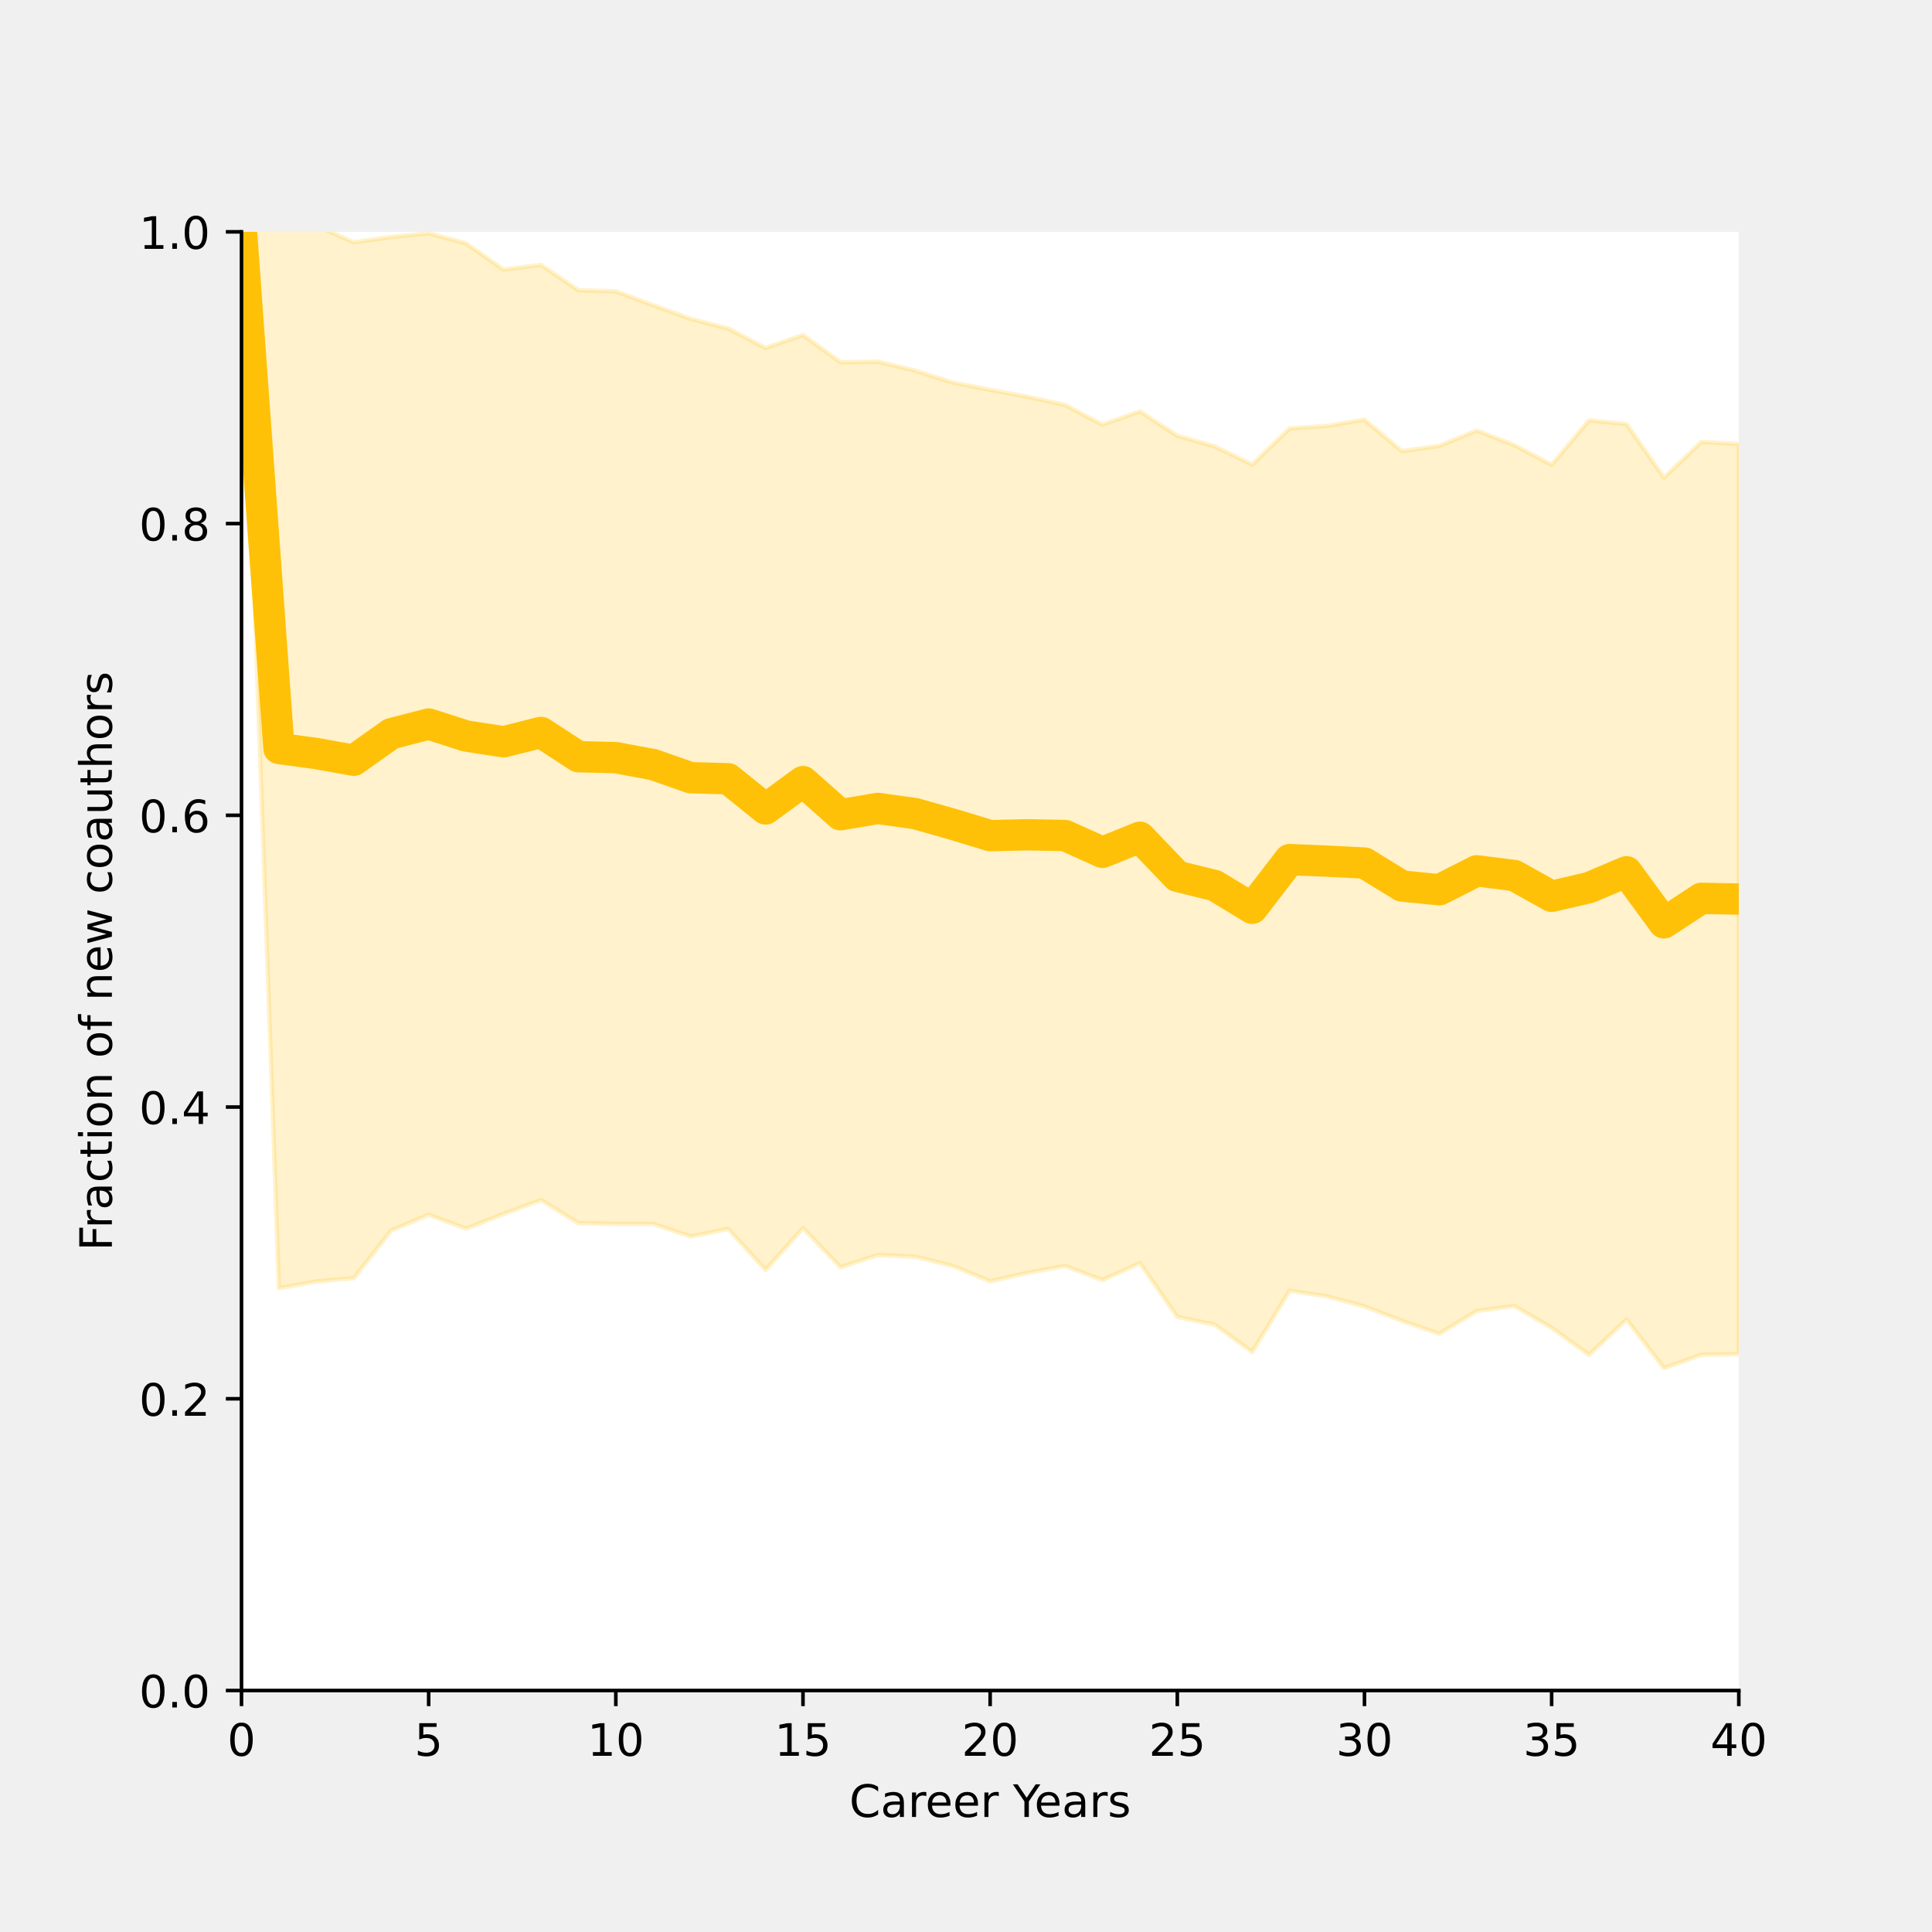
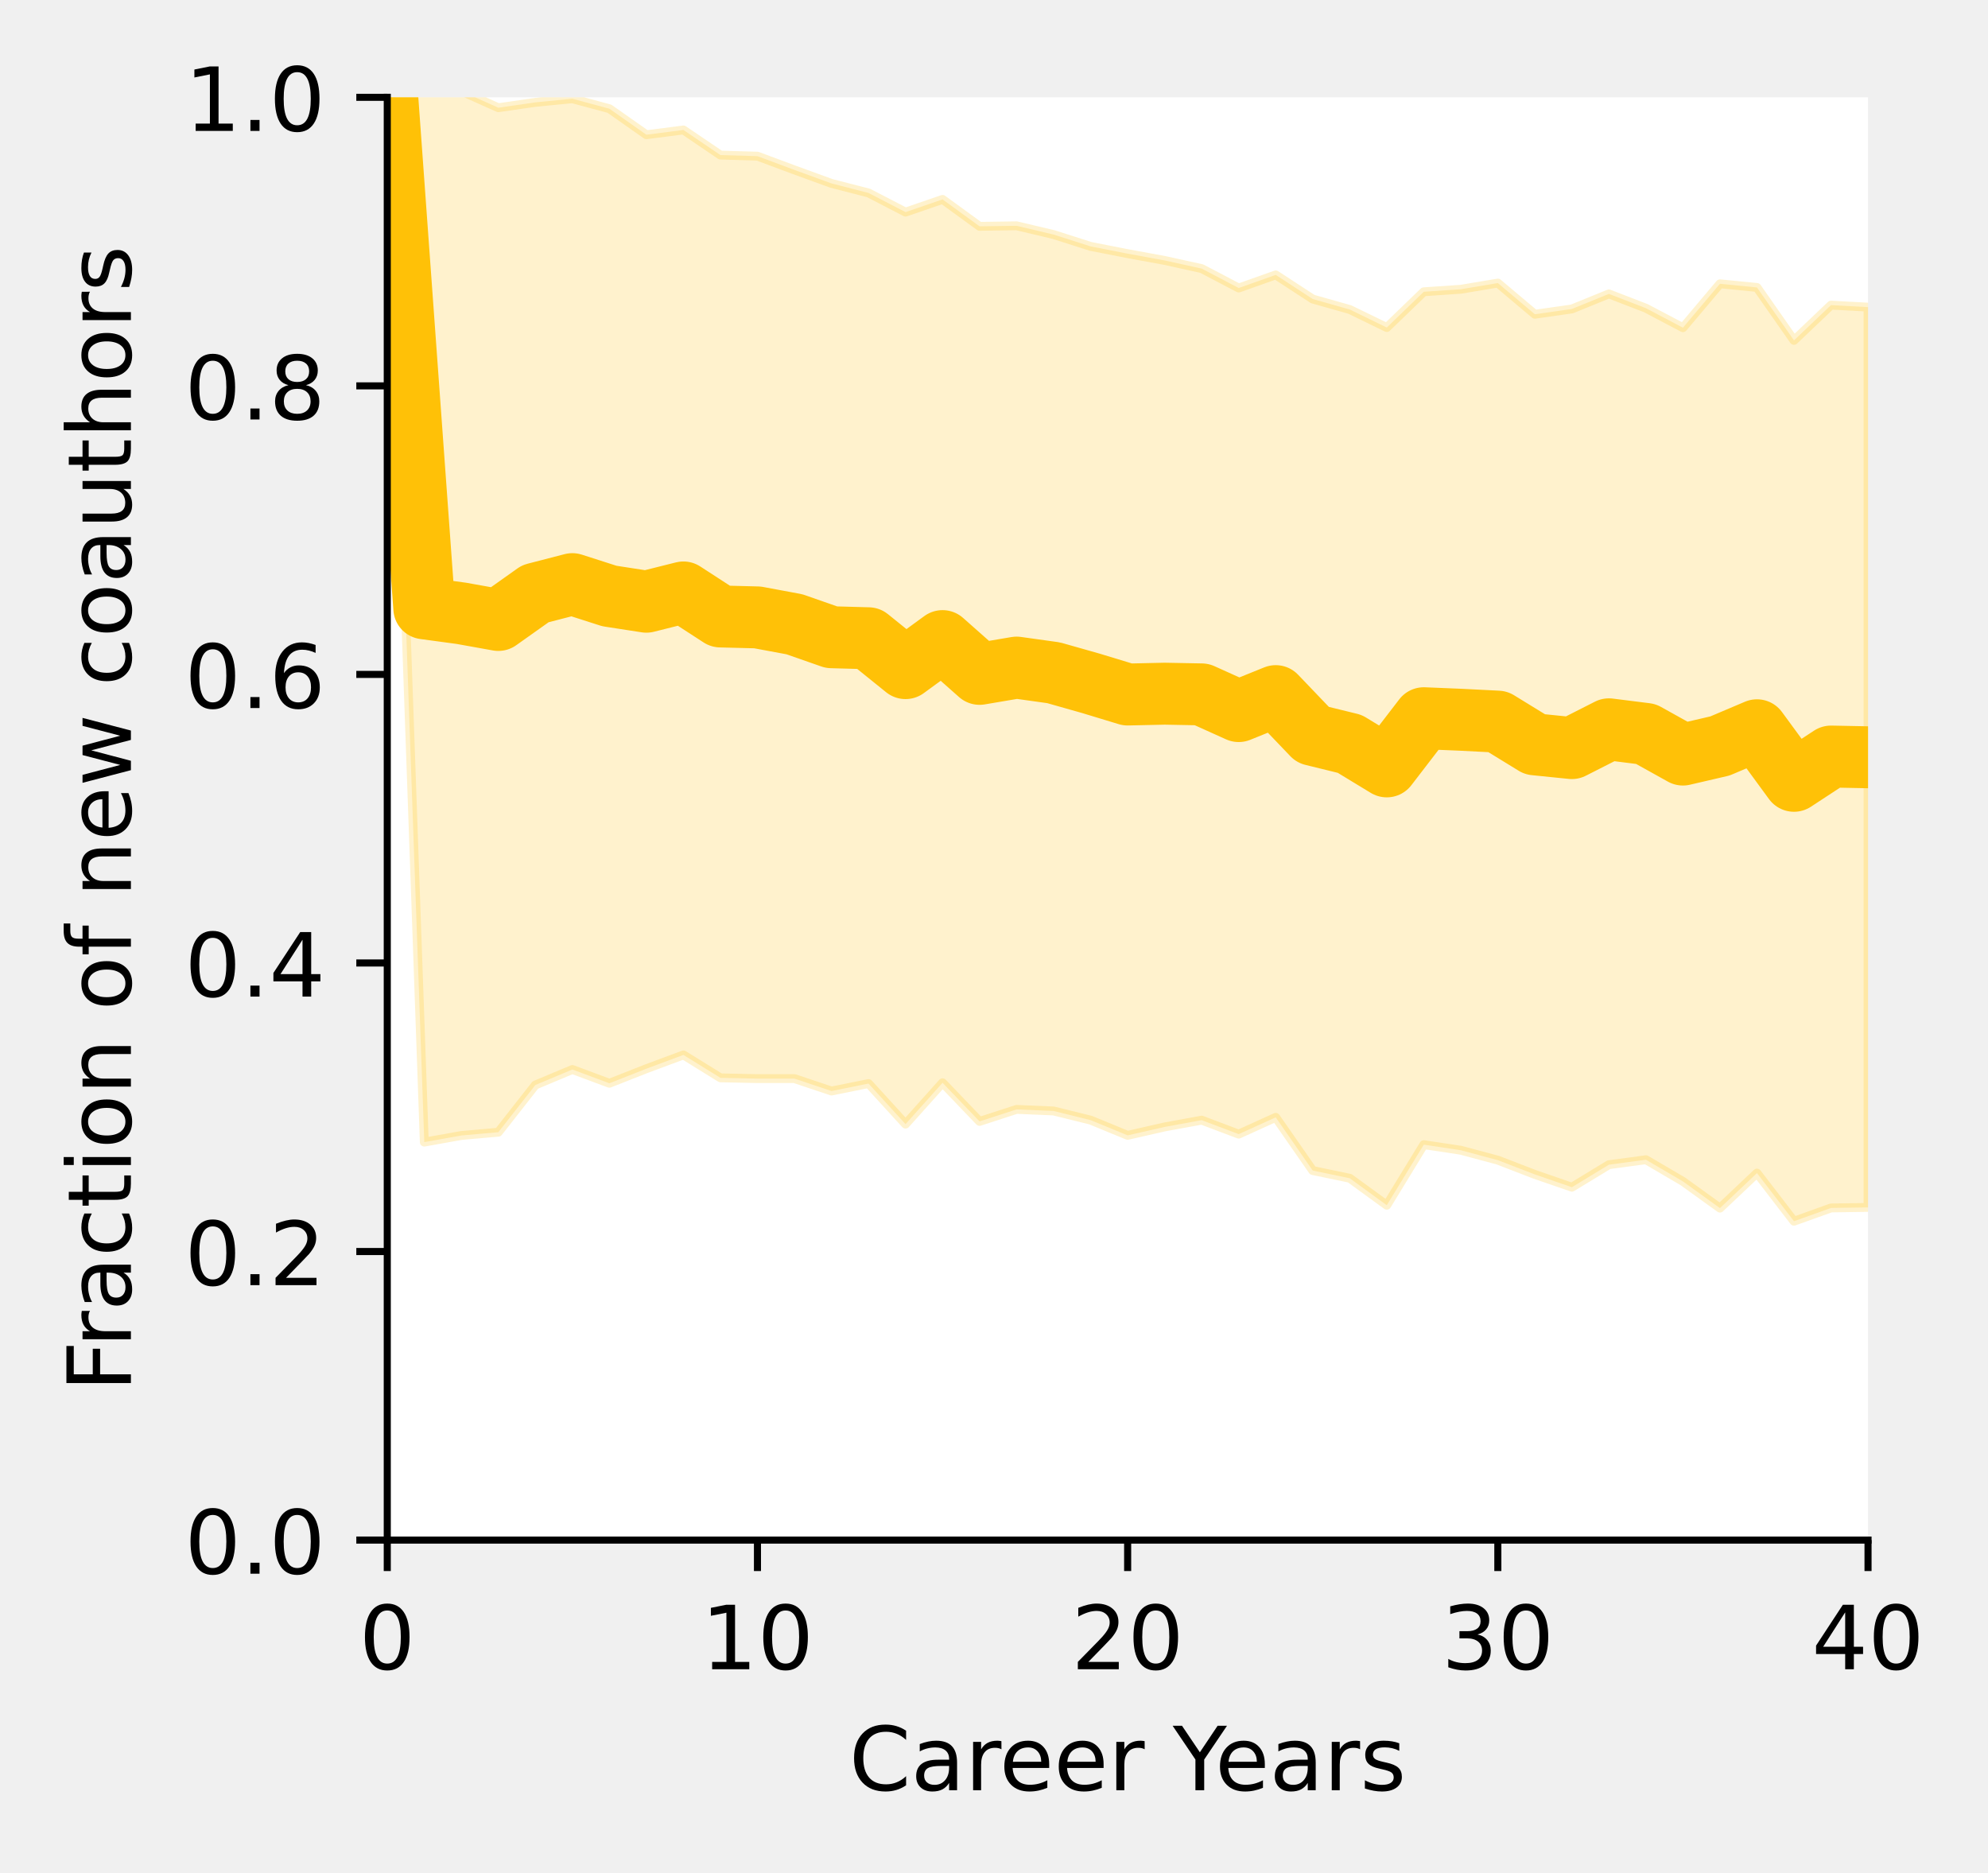
- <svg xmlns="http://www.w3.org/2000/svg" xmlns:xlink="http://www.w3.org/1999/xlink" width="432pt" height="432pt" viewBox="0 0 432 432" version="1.1">
+ <svg xmlns="http://www.w3.org/2000/svg" xmlns:xlink="http://www.w3.org/1999/xlink" width="224.744pt" height="211.635pt" viewBox="0 0 224.744 211.635" version="1.1">
  <defs>
    <style type="text/css">*{stroke-linejoin: round; stroke-linecap: butt}</style>
  </defs>
  <g id="figure_1">
    <g id="patch_1">
-       <path d="M 0 432  L 432 432  L 432 0  L 0 0  L 0 432  z " style="fill: none" />
+       <path d="M 0 211.635  L 224.744 211.635  L 224.744 0  L 0 0  L 0 211.635  z " style="fill: none" />
    </g>
    <g id="axes_1">
      <g id="patch_2">
-         <path d="M 54 378  L 388.8 378  L 388.8 51.84  L 54 51.84  z " style="fill: #ffffff" />
+         <path d="M 43.781 174.079  L 211.181 174.079  L 211.181 10.999  L 43.781 10.999  z " style="fill: #ffffff" />
      </g>
      <g id="PolyCollection_1">
        <defs>
-           <path id="mc5a619a7a5" d="M 54 -380.16  L 54 -380.16  L 62.37 -385.318  L 70.74 -381.552  L 79.11 -377.808  L 87.48 -379.015  L 95.85 -379.836  L 104.22 -377.581  L 112.59 -371.7  L 120.96 -372.78  L 129.33 -367.098  L 137.7 -366.854  L 146.07 -363.738  L 154.44 -360.691  L 162.81 -358.538  L 171.18 -354.206  L 179.55 -357.082  L 187.92 -350.992  L 196.29 -351.114  L 204.66 -349.13  L 213.03 -346.455  L 221.4 -344.814  L 229.77 -343.279  L 238.14 -341.436  L 246.51 -337.048  L 254.88 -340.013  L 263.25 -334.556  L 271.62 -332.188  L 279.99 -328.115  L 288.36 -336.2  L 296.73 -336.765  L 305.1 -338.165  L 313.47 -331.117  L 321.84 -332.311  L 330.21 -335.717  L 338.58 -332.485  L 346.95 -328.074  L 355.32 -337.999  L 363.69 -337.176  L 372.06 -325.208  L 380.43 -333.179  L 388.8 -332.726  L 388.8 -129.205  L 388.8 -129.205  L 380.43 -129.083  L 372.06 -126.084  L 363.69 -136.965  L 355.32 -129.047  L 346.95 -135.083  L 338.58 -139.988  L 330.21 -138.859  L 321.84 -133.771  L 313.47 -136.66  L 305.1 -139.885  L 296.73 -142.13  L 288.36 -143.391  L 279.99 -129.699  L 271.62 -135.796  L 263.25 -137.535  L 254.88 -149.568  L 246.51 -145.769  L 238.14 -148.93  L 229.77 -147.401  L 221.4 -145.493  L 213.03 -148.936  L 204.66 -151.005  L 196.29 -151.364  L 187.92 -148.648  L 179.55 -157.381  L 171.18 -148.035  L 162.81 -157.204  L 154.44 -155.513  L 146.07 -158.321  L 137.7 -158.321  L 129.33 -158.496  L 120.96 -163.678  L 112.59 -160.566  L 104.22 -157.267  L 95.85 -160.381  L 87.48 -156.874  L 79.11 -146.205  L 70.74 -145.463  L 62.37 -143.967  L 54 -380.16  z " style="stroke: #ffc107; stroke-opacity: 0.2" />
+           <path id="mfbeaa89126" d="M 43.781 -200.636  L 43.781 -200.636  L 47.966 -203.215  L 52.151 -201.332  L 56.336 -199.46  L 60.521 -200.064  L 64.706 -200.474  L 68.891 -199.347  L 73.076 -196.406  L 77.261 -196.946  L 81.446 -194.105  L 85.631 -193.983  L 89.816 -192.425  L 94.001 -190.902  L 98.186 -189.825  L 102.371 -187.659  L 106.556 -189.097  L 110.741 -186.052  L 114.926 -186.113  L 119.111 -185.121  L 123.296 -183.784  L 127.481 -182.963  L 131.666 -182.196  L 135.851 -181.274  L 140.036 -179.08  L 144.221 -180.563  L 148.406 -177.834  L 152.591 -176.65  L 156.776 -174.614  L 160.961 -178.656  L 165.146 -178.939  L 169.331 -179.639  L 173.516 -176.115  L 177.701 -176.712  L 181.886 -178.415  L 186.071 -176.799  L 190.256 -174.593  L 194.441 -179.556  L 198.626 -179.144  L 202.811 -173.16  L 206.996 -177.146  L 211.181 -176.919  L 211.181 -75.159  L 211.181 -75.159  L 206.996 -75.098  L 202.811 -73.598  L 198.626 -79.039  L 194.441 -75.08  L 190.256 -78.098  L 186.071 -80.55  L 181.886 -79.986  L 177.701 -77.442  L 173.516 -78.886  L 169.331 -80.499  L 165.146 -81.621  L 160.961 -82.252  L 156.776 -75.406  L 152.591 -78.454  L 148.406 -79.324  L 144.221 -85.34  L 140.036 -83.441  L 135.851 -85.021  L 131.666 -84.257  L 127.481 -83.303  L 123.296 -85.024  L 119.111 -86.059  L 114.926 -86.238  L 110.741 -84.88  L 106.556 -89.247  L 102.371 -84.574  L 98.186 -89.158  L 94.001 -88.313  L 89.816 -89.717  L 85.631 -89.717  L 81.446 -89.804  L 77.261 -92.395  L 73.076 -90.839  L 68.891 -89.19  L 64.706 -90.747  L 60.521 -88.993  L 56.336 -83.659  L 52.151 -83.288  L 47.966 -82.54  L 43.781 -200.636  z " style="stroke: #ffc107; stroke-opacity: 0.2" />
        </defs>
-         <g clip-path="url(#pa3e762efc0)">
-           <use xlink:href="#mc5a619a7a5" x="0" y="432" style="fill: #ffc107; fill-opacity: 0.2; stroke: #ffc107; stroke-opacity: 0.2" />
+         <g clip-path="url(#p42858839fb)">
+           <use xlink:href="#mfbeaa89126" x="0" y="211.635" style="fill: #ffc107; fill-opacity: 0.2; stroke: #ffc107; stroke-opacity: 0.2" />
        </g>
      </g>
      <g id="matplotlib.axis_1">
        <g id="xtick_1">
          <g id="line2d_1">
            <defs>
-               <path id="md393b295c7" d="M 0 0  L 0 3.5  " style="stroke: #000000; stroke-width: 0.8" />
-             </defs>
-             <g>
-               <use xlink:href="#md393b295c7" x="54" y="378" style="stroke: #000000; stroke-width: 0.8" />
+               <path id="mbe56849b26" d="M 0 0  L 0 3.5  " style="stroke: #000000; stroke-width: 0.8" />
+             </defs>
+             <g>
+               <use xlink:href="#mbe56849b26" x="43.781" y="174.079" style="stroke: #000000; stroke-width: 0.8" />
            </g>
          </g>
          <g id="text_1">
-             <g transform="translate(50.81875 392.5984)scale(0.1 -0.1)">
+             <g transform="translate(40.6 188.6777)scale(0.1 -0.1)">
              <defs>
                <path id="DejaVuSans-30" d="M 2034 4250  Q 1547 4250 1301 3770  Q 1056 3291 1056 2328  Q 1056 1369 1301 889  Q 1547 409 2034 409  Q 2525 409 2770 889  Q 3016 1369 3016 2328  Q 3016 3291 2770 3770  Q 2525 4250 2034 4250  z M 2034 4750  Q 2819 4750 3233 4129  Q 3647 3509 3647 2328  Q 3647 1150 3233 529  Q 2819 -91 2034 -91  Q 1250 -91 836 529  Q 422 1150 422 2328  Q 422 3509 836 4129  Q 1250 4750 2034 4750  z " transform="scale(0.015625)" />
              </defs>
              <use xlink:href="#DejaVuSans-30" />
            </g>
          </g>
        </g>
        <g id="xtick_2">
          <g id="line2d_2">
            <g>
-               <use xlink:href="#md393b295c7" x="95.85" y="378" style="stroke: #000000; stroke-width: 0.8" />
+               <use xlink:href="#mbe56849b26" x="85.631" y="174.079" style="stroke: #000000; stroke-width: 0.8" />
            </g>
          </g>
          <g id="text_2">
-             <g transform="translate(92.66875 392.5984)scale(0.1 -0.1)">
-               <defs>
-                 <path id="DejaVuSans-35" d="M 691 4666  L 3169 4666  L 3169 4134  L 1269 4134  L 1269 2991  Q 1406 3038 1543 3061  Q 1681 3084 1819 3084  Q 2600 3084 3056 2656  Q 3513 2228 3513 1497  Q 3513 744 3044 326  Q 2575 -91 1722 -91  Q 1428 -91 1123 -41  Q 819 9 494 109  L 494 744  Q 775 591 1075 516  Q 1375 441 1709 441  Q 2250 441 2565 725  Q 2881 1009 2881 1497  Q 2881 1984 2565 2268  Q 2250 2553 1709 2553  Q 1456 2553 1204 2497  Q 953 2441 691 2322  L 691 4666  z " transform="scale(0.015625)" />
-               </defs>
-               <use xlink:href="#DejaVuSans-35" />
+             <g transform="translate(79.26875 188.6777)scale(0.1 -0.1)">
+               <defs>
+                 <path id="DejaVuSans-31" d="M 794 531  L 1825 531  L 1825 4091  L 703 3866  L 703 4441  L 1819 4666  L 2450 4666  L 2450 531  L 3481 531  L 3481 0  L 794 0  L 794 531  z " transform="scale(0.015625)" />
+               </defs>
+               <use xlink:href="#DejaVuSans-31" />
+               <use xlink:href="#DejaVuSans-30" x="63.623" />
            </g>
          </g>
        </g>
        <g id="xtick_3">
          <g id="line2d_3">
            <g>
-               <use xlink:href="#md393b295c7" x="137.7" y="378" style="stroke: #000000; stroke-width: 0.8" />
+               <use xlink:href="#mbe56849b26" x="127.481" y="174.079" style="stroke: #000000; stroke-width: 0.8" />
            </g>
          </g>
          <g id="text_3">
-             <g transform="translate(131.3375 392.5984)scale(0.1 -0.1)">
-               <defs>
-                 <path id="DejaVuSans-31" d="M 794 531  L 1825 531  L 1825 4091  L 703 3866  L 703 4441  L 1819 4666  L 2450 4666  L 2450 531  L 3481 531  L 3481 0  L 794 0  L 794 531  z " transform="scale(0.015625)" />
-               </defs>
-               <use xlink:href="#DejaVuSans-31" />
+             <g transform="translate(121.1188 188.6777)scale(0.1 -0.1)">
+               <defs>
+                 <path id="DejaVuSans-32" d="M 1228 531  L 3431 531  L 3431 0  L 469 0  L 469 531  Q 828 903 1448 1529  Q 2069 2156 2228 2338  Q 2531 2678 2651 2914  Q 2772 3150 2772 3378  Q 2772 3750 2511 3984  Q 2250 4219 1831 4219  Q 1534 4219 1204 4116  Q 875 4013 500 3803  L 500 4441  Q 881 4594 1212 4672  Q 1544 4750 1819 4750  Q 2544 4750 2975 4387  Q 3406 4025 3406 3419  Q 3406 3131 3298 2873  Q 3191 2616 2906 2266  Q 2828 2175 2409 1742  Q 1991 1309 1228 531  z " transform="scale(0.015625)" />
+               </defs>
+               <use xlink:href="#DejaVuSans-32" />
              <use xlink:href="#DejaVuSans-30" x="63.623" />
            </g>
          </g>
        </g>
        <g id="xtick_4">
          <g id="line2d_4">
            <g>
-               <use xlink:href="#md393b295c7" x="179.55" y="378" style="stroke: #000000; stroke-width: 0.8" />
+               <use xlink:href="#mbe56849b26" x="169.331" y="174.079" style="stroke: #000000; stroke-width: 0.8" />
            </g>
          </g>
          <g id="text_4">
-             <g transform="translate(173.1875 392.5984)scale(0.1 -0.1)">
-               <use xlink:href="#DejaVuSans-31" />
-               <use xlink:href="#DejaVuSans-35" x="63.623" />
+             <g transform="translate(162.9688 188.6777)scale(0.1 -0.1)">
+               <defs>
+                 <path id="DejaVuSans-33" d="M 2597 2516  Q 3050 2419 3304 2112  Q 3559 1806 3559 1356  Q 3559 666 3084 287  Q 2609 -91 1734 -91  Q 1441 -91 1130 -33  Q 819 25 488 141  L 488 750  Q 750 597 1062 519  Q 1375 441 1716 441  Q 2309 441 2620 675  Q 2931 909 2931 1356  Q 2931 1769 2642 2001  Q 2353 2234 1838 2234  L 1294 2234  L 1294 2753  L 1863 2753  Q 2328 2753 2575 2939  Q 2822 3125 2822 3475  Q 2822 3834 2567 4026  Q 2313 4219 1838 4219  Q 1578 4219 1281 4162  Q 984 4106 628 3988  L 628 4550  Q 988 4650 1302 4700  Q 1616 4750 1894 4750  Q 2613 4750 3031 4423  Q 3450 4097 3450 3541  Q 3450 3153 3228 2886  Q 3006 2619 2597 2516  z " transform="scale(0.015625)" />
+               </defs>
+               <use xlink:href="#DejaVuSans-33" />
+               <use xlink:href="#DejaVuSans-30" x="63.623" />
            </g>
          </g>
        </g>
        <g id="xtick_5">
          <g id="line2d_5">
            <g>
-               <use xlink:href="#md393b295c7" x="221.4" y="378" style="stroke: #000000; stroke-width: 0.8" />
+               <use xlink:href="#mbe56849b26" x="211.181" y="174.079" style="stroke: #000000; stroke-width: 0.8" />
            </g>
          </g>
          <g id="text_5">
-             <g transform="translate(215.0375 392.5984)scale(0.1 -0.1)">
-               <defs>
-                 <path id="DejaVuSans-32" d="M 1228 531  L 3431 531  L 3431 0  L 469 0  L 469 531  Q 828 903 1448 1529  Q 2069 2156 2228 2338  Q 2531 2678 2651 2914  Q 2772 3150 2772 3378  Q 2772 3750 2511 3984  Q 2250 4219 1831 4219  Q 1534 4219 1204 4116  Q 875 4013 500 3803  L 500 4441  Q 881 4594 1212 4672  Q 1544 4750 1819 4750  Q 2544 4750 2975 4387  Q 3406 4025 3406 3419  Q 3406 3131 3298 2873  Q 3191 2616 2906 2266  Q 2828 2175 2409 1742  Q 1991 1309 1228 531  z " transform="scale(0.015625)" />
-               </defs>
-               <use xlink:href="#DejaVuSans-32" />
-               <use xlink:href="#DejaVuSans-30" x="63.623" />
-             </g>
-           </g>
-         </g>
-         <g id="xtick_6">
-           <g id="line2d_6">
-             <g>
-               <use xlink:href="#md393b295c7" x="263.25" y="378" style="stroke: #000000; stroke-width: 0.8" />
-             </g>
-           </g>
-           <g id="text_6">
-             <g transform="translate(256.8875 392.5984)scale(0.1 -0.1)">
-               <use xlink:href="#DejaVuSans-32" />
-               <use xlink:href="#DejaVuSans-35" x="63.623" />
-             </g>
-           </g>
-         </g>
-         <g id="xtick_7">
-           <g id="line2d_7">
-             <g>
-               <use xlink:href="#md393b295c7" x="305.1" y="378" style="stroke: #000000; stroke-width: 0.8" />
-             </g>
-           </g>
-           <g id="text_7">
-             <g transform="translate(298.7375 392.5984)scale(0.1 -0.1)">
-               <defs>
-                 <path id="DejaVuSans-33" d="M 2597 2516  Q 3050 2419 3304 2112  Q 3559 1806 3559 1356  Q 3559 666 3084 287  Q 2609 -91 1734 -91  Q 1441 -91 1130 -33  Q 819 25 488 141  L 488 750  Q 750 597 1062 519  Q 1375 441 1716 441  Q 2309 441 2620 675  Q 2931 909 2931 1356  Q 2931 1769 2642 2001  Q 2353 2234 1838 2234  L 1294 2234  L 1294 2753  L 1863 2753  Q 2328 2753 2575 2939  Q 2822 3125 2822 3475  Q 2822 3834 2567 4026  Q 2313 4219 1838 4219  Q 1578 4219 1281 4162  Q 984 4106 628 3988  L 628 4550  Q 988 4650 1302 4700  Q 1616 4750 1894 4750  Q 2613 4750 3031 4423  Q 3450 4097 3450 3541  Q 3450 3153 3228 2886  Q 3006 2619 2597 2516  z " transform="scale(0.015625)" />
-               </defs>
-               <use xlink:href="#DejaVuSans-33" />
-               <use xlink:href="#DejaVuSans-30" x="63.623" />
-             </g>
-           </g>
-         </g>
-         <g id="xtick_8">
-           <g id="line2d_8">
-             <g>
-               <use xlink:href="#md393b295c7" x="346.95" y="378" style="stroke: #000000; stroke-width: 0.8" />
-             </g>
-           </g>
-           <g id="text_8">
-             <g transform="translate(340.5875 392.5984)scale(0.1 -0.1)">
-               <use xlink:href="#DejaVuSans-33" />
-               <use xlink:href="#DejaVuSans-35" x="63.623" />
-             </g>
-           </g>
-         </g>
-         <g id="xtick_9">
-           <g id="line2d_9">
-             <g>
-               <use xlink:href="#md393b295c7" x="388.8" y="378" style="stroke: #000000; stroke-width: 0.8" />
-             </g>
-           </g>
-           <g id="text_9">
-             <g transform="translate(382.4375 392.5984)scale(0.1 -0.1)">
+             <g transform="translate(204.8187 188.6777)scale(0.1 -0.1)">
              <defs>
                <path id="DejaVuSans-34" d="M 2419 4116  L 825 1625  L 2419 1625  L 2419 4116  z M 2253 4666  L 3047 4666  L 3047 1625  L 3713 1625  L 3713 1100  L 3047 1100  L 3047 0  L 2419 0  L 2419 1100  L 313 1100  L 313 1709  L 2253 4666  z " transform="scale(0.015625)" />
              </defs>
              <use xlink:href="#DejaVuSans-34" />
              <use xlink:href="#DejaVuSans-30" x="63.623" />
            </g>
          </g>
        </g>
-         <g id="text_10">
-           <g transform="translate(189.9117 406.2766)scale(0.1 -0.1)">
+         <g id="text_6">
+           <g transform="translate(95.99297 202.3558)scale(0.1 -0.1)">
            <defs>
              <path id="DejaVuSans-43" d="M 4122 4306  L 4122 3641  Q 3803 3938 3442 4084  Q 3081 4231 2675 4231  Q 1875 4231 1450 3742  Q 1025 3253 1025 2328  Q 1025 1406 1450 917  Q 1875 428 2675 428  Q 3081 428 3442 575  Q 3803 722 4122 1019  L 4122 359  Q 3791 134 3420 21  Q 3050 -91 2638 -91  Q 1578 -91 968 557  Q 359 1206 359 2328  Q 359 3453 968 4101  Q 1578 4750 2638 4750  Q 3056 4750 3426 4639  Q 3797 4528 4122 4306  z " transform="scale(0.015625)" />
              <path id="DejaVuSans-61" d="M 2194 1759  Q 1497 1759 1228 1600  Q 959 1441 959 1056  Q 959 750 1161 570  Q 1363 391 1709 391  Q 2188 391 2477 730  Q 2766 1069 2766 1631  L 2766 1759  L 2194 1759  z M 3341 1997  L 3341 0  L 2766 0  L 2766 531  Q 2569 213 2275 61  Q 1981 -91 1556 -91  Q 1019 -91 701 211  Q 384 513 384 1019  Q 384 1609 779 1909  Q 1175 2209 1959 2209  L 2766 2209  L 2766 2266  Q 2766 2663 2505 2880  Q 2244 3097 1772 3097  Q 1472 3097 1187 3025  Q 903 2953 641 2809  L 641 3341  Q 956 3463 1253 3523  Q 1550 3584 1831 3584  Q 2591 3584 2966 3190  Q 3341 2797 3341 1997  z " transform="scale(0.015625)" />
              <path id="DejaVuSans-72" d="M 2631 2963  Q 2534 3019 2420 3045  Q 2306 3072 2169 3072  Q 1681 3072 1420 2755  Q 1159 2438 1159 1844  L 1159 0  L 581 0  L 581 3500  L 1159 3500  L 1159 2956  Q 1341 3275 1631 3429  Q 1922 3584 2338 3584  Q 2397 3584 2469 3576  Q 2541 3569 2628 3553  L 2631 2963  z " transform="scale(0.015625)" />
              <path id="DejaVuSans-65" d="M 3597 1894  L 3597 1613  L 953 1613  Q 991 1019 1311 708  Q 1631 397 2203 397  Q 2534 397 2845 478  Q 3156 559 3463 722  L 3463 178  Q 3153 47 2828 -22  Q 2503 -91 2169 -91  Q 1331 -91 842 396  Q 353 884 353 1716  Q 353 2575 817 3079  Q 1281 3584 2069 3584  Q 2775 3584 3186 3129  Q 3597 2675 3597 1894  z M 3022 2063  Q 3016 2534 2758 2815  Q 2500 3097 2075 3097  Q 1594 3097 1305 2825  Q 1016 2553 972 2059  L 3022 2063  z " transform="scale(0.015625)" />
              <path id="DejaVuSans-20" transform="scale(0.015625)" />
              <path id="DejaVuSans-59" d="M -13 4666  L 666 4666  L 1959 2747  L 3244 4666  L 3922 4666  L 2272 2222  L 2272 0  L 1638 0  L 1638 2222  L -13 4666  z " transform="scale(0.015625)" />
              <path id="DejaVuSans-73" d="M 2834 3397  L 2834 2853  Q 2591 2978 2328 3040  Q 2066 3103 1784 3103  Q 1356 3103 1142 2972  Q 928 2841 928 2578  Q 928 2378 1081 2264  Q 1234 2150 1697 2047  L 1894 2003  Q 2506 1872 2764 1633  Q 3022 1394 3022 966  Q 3022 478 2636 193  Q 2250 -91 1575 -91  Q 1294 -91 989 -36  Q 684 19 347 128  L 347 722  Q 666 556 975 473  Q 1284 391 1588 391  Q 1994 391 2212 530  Q 2431 669 2431 922  Q 2431 1156 2273 1281  Q 2116 1406 1581 1522  L 1381 1569  Q 847 1681 609 1914  Q 372 2147 372 2553  Q 372 3047 722 3315  Q 1072 3584 1716 3584  Q 2034 3584 2315 3537  Q 2597 3491 2834 3397  z " transform="scale(0.015625)" />
            </defs>
            <use xlink:href="#DejaVuSans-43" />
            <use xlink:href="#DejaVuSans-61" x="69.824" />
            <use xlink:href="#DejaVuSans-72" x="131.104" />
            <use xlink:href="#DejaVuSans-65" x="169.967" />
            <use xlink:href="#DejaVuSans-65" x="231.49" />
            <use xlink:href="#DejaVuSans-72" x="293.014" />
            <use xlink:href="#DejaVuSans-20" x="334.127" />
            <use xlink:href="#DejaVuSans-59" x="365.914" />
            <use xlink:href="#DejaVuSans-65" x="413.748" />
            <use xlink:href="#DejaVuSans-61" x="475.271" />
            <use xlink:href="#DejaVuSans-72" x="536.551" />
            <use xlink:href="#DejaVuSans-73" x="577.664" />
          </g>
        </g>
      </g>
      <g id="matplotlib.axis_2">
        <g id="ytick_1">
+           <g id="line2d_6">
+             <defs>
+               <path id="m9f7089c453" d="M 0 0  L -3.5 0  " style="stroke: #000000; stroke-width: 0.8" />
+             </defs>
+             <g>
+               <use xlink:href="#m9f7089c453" x="43.781" y="174.079" style="stroke: #000000; stroke-width: 0.8" />
+             </g>
+           </g>
+           <g id="text_7">
+             <g transform="translate(20.87813 177.8784)scale(0.1 -0.1)">
+               <defs>
+                 <path id="DejaVuSans-2e" d="M 684 794  L 1344 794  L 1344 0  L 684 0  L 684 794  z " transform="scale(0.015625)" />
+               </defs>
+               <use xlink:href="#DejaVuSans-30" />
+               <use xlink:href="#DejaVuSans-2e" x="63.623" />
+               <use xlink:href="#DejaVuSans-30" x="95.41" />
+             </g>
+           </g>
+         </g>
+         <g id="ytick_2">
+           <g id="line2d_7">
+             <g>
+               <use xlink:href="#m9f7089c453" x="43.781" y="141.463" style="stroke: #000000; stroke-width: 0.8" />
+             </g>
+           </g>
+           <g id="text_8">
+             <g transform="translate(20.87813 145.2624)scale(0.1 -0.1)">
+               <use xlink:href="#DejaVuSans-30" />
+               <use xlink:href="#DejaVuSans-2e" x="63.623" />
+               <use xlink:href="#DejaVuSans-32" x="95.41" />
+             </g>
+           </g>
+         </g>
+         <g id="ytick_3">
+           <g id="line2d_8">
+             <g>
+               <use xlink:href="#m9f7089c453" x="43.781" y="108.847" style="stroke: #000000; stroke-width: 0.8" />
+             </g>
+           </g>
+           <g id="text_9">
+             <g transform="translate(20.87813 112.6464)scale(0.1 -0.1)">
+               <use xlink:href="#DejaVuSans-30" />
+               <use xlink:href="#DejaVuSans-2e" x="63.623" />
+               <use xlink:href="#DejaVuSans-34" x="95.41" />
+             </g>
+           </g>
+         </g>
+         <g id="ytick_4">
+           <g id="line2d_9">
+             <g>
+               <use xlink:href="#m9f7089c453" x="43.781" y="76.231" style="stroke: #000000; stroke-width: 0.8" />
+             </g>
+           </g>
+           <g id="text_10">
+             <g transform="translate(20.87813 80.03044)scale(0.1 -0.1)">
+               <defs>
+                 <path id="DejaVuSans-36" d="M 2113 2584  Q 1688 2584 1439 2293  Q 1191 2003 1191 1497  Q 1191 994 1439 701  Q 1688 409 2113 409  Q 2538 409 2786 701  Q 3034 994 3034 1497  Q 3034 2003 2786 2293  Q 2538 2584 2113 2584  z M 3366 4563  L 3366 3988  Q 3128 4100 2886 4159  Q 2644 4219 2406 4219  Q 1781 4219 1451 3797  Q 1122 3375 1075 2522  Q 1259 2794 1537 2939  Q 1816 3084 2150 3084  Q 2853 3084 3261 2657  Q 3669 2231 3669 1497  Q 3669 778 3244 343  Q 2819 -91 2113 -91  Q 1303 -91 875 529  Q 447 1150 447 2328  Q 447 3434 972 4092  Q 1497 4750 2381 4750  Q 2619 4750 2861 4703  Q 3103 4656 3366 4563  z " transform="scale(0.015625)" />
+               </defs>
+               <use xlink:href="#DejaVuSans-30" />
+               <use xlink:href="#DejaVuSans-2e" x="63.623" />
+               <use xlink:href="#DejaVuSans-36" x="95.41" />
+             </g>
+           </g>
+         </g>
+         <g id="ytick_5">
          <g id="line2d_10">
-             <defs>
-               <path id="md3e52bca5d" d="M 0 0  L -3.5 0  " style="stroke: #000000; stroke-width: 0.8" />
-             </defs>
-             <g>
-               <use xlink:href="#md3e52bca5d" x="54" y="378" style="stroke: #000000; stroke-width: 0.8" />
+             <g>
+               <use xlink:href="#m9f7089c453" x="43.781" y="43.615" style="stroke: #000000; stroke-width: 0.8" />
            </g>
          </g>
          <g id="text_11">
-             <g transform="translate(31.09688 381.7992)scale(0.1 -0.1)">
-               <defs>
-                 <path id="DejaVuSans-2e" d="M 684 794  L 1344 794  L 1344 0  L 684 0  L 684 794  z " transform="scale(0.015625)" />
-               </defs>
-               <use xlink:href="#DejaVuSans-30" />
+             <g transform="translate(20.87813 47.41444)scale(0.1 -0.1)">
+               <defs>
+                 <path id="DejaVuSans-38" d="M 2034 2216  Q 1584 2216 1326 1975  Q 1069 1734 1069 1313  Q 1069 891 1326 650  Q 1584 409 2034 409  Q 2484 409 2743 651  Q 3003 894 3003 1313  Q 3003 1734 2745 1975  Q 2488 2216 2034 2216  z M 1403 2484  Q 997 2584 770 2862  Q 544 3141 544 3541  Q 544 4100 942 4425  Q 1341 4750 2034 4750  Q 2731 4750 3128 4425  Q 3525 4100 3525 3541  Q 3525 3141 3298 2862  Q 3072 2584 2669 2484  Q 3125 2378 3379 2068  Q 3634 1759 3634 1313  Q 3634 634 3220 271  Q 2806 -91 2034 -91  Q 1263 -91 848 271  Q 434 634 434 1313  Q 434 1759 690 2068  Q 947 2378 1403 2484  z M 1172 3481  Q 1172 3119 1398 2916  Q 1625 2713 2034 2713  Q 2441 2713 2670 2916  Q 2900 3119 2900 3481  Q 2900 3844 2670 4047  Q 2441 4250 2034 4250  Q 1625 4250 1398 4047  Q 1172 3844 1172 3481  z " transform="scale(0.015625)" />
+               </defs>
+               <use xlink:href="#DejaVuSans-30" />
+               <use xlink:href="#DejaVuSans-2e" x="63.623" />
+               <use xlink:href="#DejaVuSans-38" x="95.41" />
+             </g>
+           </g>
+         </g>
+         <g id="ytick_6">
+           <g id="line2d_11">
+             <g>
+               <use xlink:href="#m9f7089c453" x="43.781" y="10.999" style="stroke: #000000; stroke-width: 0.8" />
+             </g>
+           </g>
+           <g id="text_12">
+             <g transform="translate(20.87813 14.79844)scale(0.1 -0.1)">
+               <use xlink:href="#DejaVuSans-31" />
              <use xlink:href="#DejaVuSans-2e" x="63.623" />
              <use xlink:href="#DejaVuSans-30" x="95.41" />
            </g>
          </g>
        </g>
-         <g id="ytick_2">
-           <g id="line2d_11">
-             <g>
-               <use xlink:href="#md3e52bca5d" x="54" y="312.768" style="stroke: #000000; stroke-width: 0.8" />
-             </g>
-           </g>
-           <g id="text_12">
-             <g transform="translate(31.09688 316.5672)scale(0.1 -0.1)">
-               <use xlink:href="#DejaVuSans-30" />
-               <use xlink:href="#DejaVuSans-2e" x="63.623" />
-               <use xlink:href="#DejaVuSans-32" x="95.41" />
-             </g>
-           </g>
-         </g>
-         <g id="ytick_3">
-           <g id="line2d_12">
-             <g>
-               <use xlink:href="#md3e52bca5d" x="54" y="247.536" style="stroke: #000000; stroke-width: 0.8" />
-             </g>
-           </g>
-           <g id="text_13">
-             <g transform="translate(31.09688 251.3352)scale(0.1 -0.1)">
-               <use xlink:href="#DejaVuSans-30" />
-               <use xlink:href="#DejaVuSans-2e" x="63.623" />
-               <use xlink:href="#DejaVuSans-34" x="95.41" />
-             </g>
-           </g>
-         </g>
-         <g id="ytick_4">
-           <g id="line2d_13">
-             <g>
-               <use xlink:href="#md3e52bca5d" x="54" y="182.304" style="stroke: #000000; stroke-width: 0.8" />
-             </g>
-           </g>
-           <g id="text_14">
-             <g transform="translate(31.09688 186.1032)scale(0.1 -0.1)">
-               <defs>
-                 <path id="DejaVuSans-36" d="M 2113 2584  Q 1688 2584 1439 2293  Q 1191 2003 1191 1497  Q 1191 994 1439 701  Q 1688 409 2113 409  Q 2538 409 2786 701  Q 3034 994 3034 1497  Q 3034 2003 2786 2293  Q 2538 2584 2113 2584  z M 3366 4563  L 3366 3988  Q 3128 4100 2886 4159  Q 2644 4219 2406 4219  Q 1781 4219 1451 3797  Q 1122 3375 1075 2522  Q 1259 2794 1537 2939  Q 1816 3084 2150 3084  Q 2853 3084 3261 2657  Q 3669 2231 3669 1497  Q 3669 778 3244 343  Q 2819 -91 2113 -91  Q 1303 -91 875 529  Q 447 1150 447 2328  Q 447 3434 972 4092  Q 1497 4750 2381 4750  Q 2619 4750 2861 4703  Q 3103 4656 3366 4563  z " transform="scale(0.015625)" />
-               </defs>
-               <use xlink:href="#DejaVuSans-30" />
-               <use xlink:href="#DejaVuSans-2e" x="63.623" />
-               <use xlink:href="#DejaVuSans-36" x="95.41" />
-             </g>
-           </g>
-         </g>
-         <g id="ytick_5">
-           <g id="line2d_14">
-             <g>
-               <use xlink:href="#md3e52bca5d" x="54" y="117.072" style="stroke: #000000; stroke-width: 0.8" />
-             </g>
-           </g>
-           <g id="text_15">
-             <g transform="translate(31.09688 120.8712)scale(0.1 -0.1)">
-               <defs>
-                 <path id="DejaVuSans-38" d="M 2034 2216  Q 1584 2216 1326 1975  Q 1069 1734 1069 1313  Q 1069 891 1326 650  Q 1584 409 2034 409  Q 2484 409 2743 651  Q 3003 894 3003 1313  Q 3003 1734 2745 1975  Q 2488 2216 2034 2216  z M 1403 2484  Q 997 2584 770 2862  Q 544 3141 544 3541  Q 544 4100 942 4425  Q 1341 4750 2034 4750  Q 2731 4750 3128 4425  Q 3525 4100 3525 3541  Q 3525 3141 3298 2862  Q 3072 2584 2669 2484  Q 3125 2378 3379 2068  Q 3634 1759 3634 1313  Q 3634 634 3220 271  Q 2806 -91 2034 -91  Q 1263 -91 848 271  Q 434 634 434 1313  Q 434 1759 690 2068  Q 947 2378 1403 2484  z M 1172 3481  Q 1172 3119 1398 2916  Q 1625 2713 2034 2713  Q 2441 2713 2670 2916  Q 2900 3119 2900 3481  Q 2900 3844 2670 4047  Q 2441 4250 2034 4250  Q 1625 4250 1398 4047  Q 1172 3844 1172 3481  z " transform="scale(0.015625)" />
-               </defs>
-               <use xlink:href="#DejaVuSans-30" />
-               <use xlink:href="#DejaVuSans-2e" x="63.623" />
-               <use xlink:href="#DejaVuSans-38" x="95.41" />
-             </g>
-           </g>
-         </g>
-         <g id="ytick_6">
-           <g id="line2d_15">
-             <g>
-               <use xlink:href="#md3e52bca5d" x="54" y="51.84" style="stroke: #000000; stroke-width: 0.8" />
-             </g>
-           </g>
-           <g id="text_16">
-             <g transform="translate(31.09688 55.63922)scale(0.1 -0.1)">
-               <use xlink:href="#DejaVuSans-31" />
-               <use xlink:href="#DejaVuSans-2e" x="63.623" />
-               <use xlink:href="#DejaVuSans-30" x="95.41" />
-             </g>
-           </g>
-         </g>
-         <g id="text_17">
-           <g transform="translate(25.01719 279.6903)rotate(-90)scale(0.1 -0.1)">
+         <g id="text_13">
+           <g transform="translate(14.79844 157.3095)rotate(-90)scale(0.1 -0.1)">
            <defs>
              <path id="DejaVuSans-46" d="M 628 4666  L 3309 4666  L 3309 4134  L 1259 4134  L 1259 2759  L 3109 2759  L 3109 2228  L 1259 2228  L 1259 0  L 628 0  L 628 4666  z " transform="scale(0.015625)" />
              <path id="DejaVuSans-63" d="M 3122 3366  L 3122 2828  Q 2878 2963 2633 3030  Q 2388 3097 2138 3097  Q 1578 3097 1268 2742  Q 959 2388 959 1747  Q 959 1106 1268 751  Q 1578 397 2138 397  Q 2388 397 2633 464  Q 2878 531 3122 666  L 3122 134  Q 2881 22 2623 -34  Q 2366 -91 2075 -91  Q 1284 -91 818 406  Q 353 903 353 1747  Q 353 2603 823 3093  Q 1294 3584 2113 3584  Q 2378 3584 2631 3529  Q 2884 3475 3122 3366  z " transform="scale(0.015625)" />
              <path id="DejaVuSans-74" d="M 1172 4494  L 1172 3500  L 2356 3500  L 2356 3053  L 1172 3053  L 1172 1153  Q 1172 725 1289 603  Q 1406 481 1766 481  L 2356 481  L 2356 0  L 1766 0  Q 1100 0 847 248  Q 594 497 594 1153  L 594 3053  L 172 3053  L 172 3500  L 594 3500  L 594 4494  L 1172 4494  z " transform="scale(0.015625)" />
              <path id="DejaVuSans-69" d="M 603 3500  L 1178 3500  L 1178 0  L 603 0  L 603 3500  z M 603 4863  L 1178 4863  L 1178 4134  L 603 4134  L 603 4863  z " transform="scale(0.015625)" />
              <path id="DejaVuSans-6f" d="M 1959 3097  Q 1497 3097 1228 2736  Q 959 2375 959 1747  Q 959 1119 1226 758  Q 1494 397 1959 397  Q 2419 397 2687 759  Q 2956 1122 2956 1747  Q 2956 2369 2687 2733  Q 2419 3097 1959 3097  z M 1959 3584  Q 2709 3584 3137 3096  Q 3566 2609 3566 1747  Q 3566 888 3137 398  Q 2709 -91 1959 -91  Q 1206 -91 779 398  Q 353 888 353 1747  Q 353 2609 779 3096  Q 1206 3584 1959 3584  z " transform="scale(0.015625)" />
              <path id="DejaVuSans-6e" d="M 3513 2113  L 3513 0  L 2938 0  L 2938 2094  Q 2938 2591 2744 2837  Q 2550 3084 2163 3084  Q 1697 3084 1428 2787  Q 1159 2491 1159 1978  L 1159 0  L 581 0  L 581 3500  L 1159 3500  L 1159 2956  Q 1366 3272 1645 3428  Q 1925 3584 2291 3584  Q 2894 3584 3203 3211  Q 3513 2838 3513 2113  z " transform="scale(0.015625)" />
              <path id="DejaVuSans-66" d="M 2375 4863  L 2375 4384  L 1825 4384  Q 1516 4384 1395 4259  Q 1275 4134 1275 3809  L 1275 3500  L 2222 3500  L 2222 3053  L 1275 3053  L 1275 0  L 697 0  L 697 3053  L 147 3053  L 147 3500  L 697 3500  L 697 3744  Q 697 4328 969 4595  Q 1241 4863 1831 4863  L 2375 4863  z " transform="scale(0.015625)" />
              <path id="DejaVuSans-77" d="M 269 3500  L 844 3500  L 1563 769  L 2278 3500  L 2956 3500  L 3675 769  L 4391 3500  L 4966 3500  L 4050 0  L 3372 0  L 2619 2869  L 1863 0  L 1184 0  L 269 3500  z " transform="scale(0.015625)" />
              <path id="DejaVuSans-75" d="M 544 1381  L 544 3500  L 1119 3500  L 1119 1403  Q 1119 906 1312 657  Q 1506 409 1894 409  Q 2359 409 2629 706  Q 2900 1003 2900 1516  L 2900 3500  L 3475 3500  L 3475 0  L 2900 0  L 2900 538  Q 2691 219 2414 64  Q 2138 -91 1772 -91  Q 1169 -91 856 284  Q 544 659 544 1381  z M 1991 3584  L 1991 3584  z " transform="scale(0.015625)" />
              <path id="DejaVuSans-68" d="M 3513 2113  L 3513 0  L 2938 0  L 2938 2094  Q 2938 2591 2744 2837  Q 2550 3084 2163 3084  Q 1697 3084 1428 2787  Q 1159 2491 1159 1978  L 1159 0  L 581 0  L 581 4863  L 1159 4863  L 1159 2956  Q 1366 3272 1645 3428  Q 1925 3584 2291 3584  Q 2894 3584 3203 3211  Q 3513 2838 3513 2113  z " transform="scale(0.015625)" />
            </defs>
            <use xlink:href="#DejaVuSans-46" />
            <use xlink:href="#DejaVuSans-72" x="50.27" />
            <use xlink:href="#DejaVuSans-61" x="91.383" />
            <use xlink:href="#DejaVuSans-63" x="152.662" />
            <use xlink:href="#DejaVuSans-74" x="207.643" />
            <use xlink:href="#DejaVuSans-69" x="246.852" />
            <use xlink:href="#DejaVuSans-6f" x="274.635" />
            <use xlink:href="#DejaVuSans-6e" x="335.816" />
            <use xlink:href="#DejaVuSans-20" x="399.195" />
            <use xlink:href="#DejaVuSans-6f" x="430.982" />
            <use xlink:href="#DejaVuSans-66" x="492.164" />
            <use xlink:href="#DejaVuSans-20" x="527.369" />
            <use xlink:href="#DejaVuSans-6e" x="559.156" />
            <use xlink:href="#DejaVuSans-65" x="622.535" />
            <use xlink:href="#DejaVuSans-77" x="684.059" />
            <use xlink:href="#DejaVuSans-20" x="765.846" />
            <use xlink:href="#DejaVuSans-63" x="797.633" />
            <use xlink:href="#DejaVuSans-6f" x="852.613" />
            <use xlink:href="#DejaVuSans-61" x="913.795" />
            <use xlink:href="#DejaVuSans-75" x="975.074" />
            <use xlink:href="#DejaVuSans-74" x="1038.453" />
            <use xlink:href="#DejaVuSans-68" x="1077.662" />
            <use xlink:href="#DejaVuSans-6f" x="1141.041" />
            <use xlink:href="#DejaVuSans-72" x="1202.223" />
            <use xlink:href="#DejaVuSans-73" x="1243.336" />
          </g>
        </g>
      </g>
-       <g id="line2d_16">
-         <path d="M 54 51.84  L 62.37 167.358  L 70.74 168.492  L 79.11 169.994  L 87.48 164.056  L 95.85 161.892  L 104.22 164.576  L 112.59 165.867  L 120.96 163.771  L 129.33 169.203  L 137.7 169.413  L 146.07 170.97  L 154.44 173.898  L 162.81 174.129  L 171.18 180.879  L 179.55 174.769  L 187.92 182.18  L 196.29 180.761  L 204.66 181.932  L 213.03 184.304  L 221.4 186.847  L 229.77 186.66  L 238.14 186.817  L 246.51 190.591  L 254.88 187.209  L 263.25 195.955  L 271.62 198.008  L 279.99 203.093  L 288.36 192.205  L 296.73 192.553  L 305.1 192.975  L 313.47 198.112  L 321.84 198.959  L 330.21 194.712  L 338.58 195.764  L 346.95 200.421  L 355.32 198.477  L 363.69 194.93  L 372.06 206.354  L 380.43 200.869  L 388.8 201.035  " clip-path="url(#pa3e762efc0)" style="fill: none; stroke: #ffc107; stroke-width: 7; stroke-linecap: square" />
+       <g id="line2d_12">
+         <path d="M 43.781 10.999  L 47.966 68.758  L 52.151 69.325  L 56.336 70.076  L 60.521 67.107  L 64.706 66.025  L 68.891 67.367  L 73.076 68.013  L 77.261 66.965  L 81.446 69.681  L 85.631 69.786  L 89.816 70.564  L 94.001 72.028  L 98.186 72.144  L 102.371 75.519  L 106.556 72.464  L 110.741 76.169  L 114.926 75.46  L 119.111 76.045  L 123.296 77.231  L 127.481 78.502  L 131.666 78.409  L 135.851 78.488  L 140.036 80.375  L 144.221 78.684  L 148.406 83.057  L 152.591 84.083  L 156.776 86.626  L 160.961 81.182  L 165.146 81.355  L 169.331 81.567  L 173.516 84.135  L 177.701 84.559  L 181.886 82.435  L 186.071 82.961  L 190.256 85.29  L 194.441 84.318  L 198.626 82.544  L 202.811 88.256  L 206.996 85.514  L 211.181 85.597  " clip-path="url(#p42858839fb)" style="fill: none; stroke: #ffc107; stroke-width: 7; stroke-linecap: square" />
      </g>
      <g id="patch_3">
-         <path d="M 54 378  L 54 51.84  " style="fill: none; stroke: #000000; stroke-width: 0.8; stroke-linejoin: miter; stroke-linecap: square" />
+         <path d="M 43.781 174.079  L 43.781 10.999  " style="fill: none; stroke: #000000; stroke-width: 0.8; stroke-linejoin: miter; stroke-linecap: square" />
      </g>
      <g id="patch_4">
-         <path d="M 54 378  L 388.8 378  " style="fill: none; stroke: #000000; stroke-width: 0.8; stroke-linejoin: miter; stroke-linecap: square" />
+         <path d="M 43.781 174.079  L 211.181 174.079  " style="fill: none; stroke: #000000; stroke-width: 0.8; stroke-linejoin: miter; stroke-linecap: square" />
      </g>
    </g>
  </g>
  <defs>
-     <clipPath id="pa3e762efc0">
-       <rect x="54" y="51.84" width="334.8" height="326.16" />
+     <clipPath id="p42858839fb">
+       <rect x="43.781" y="10.999" width="167.4" height="163.08" />
    </clipPath>
  </defs>
</svg>
